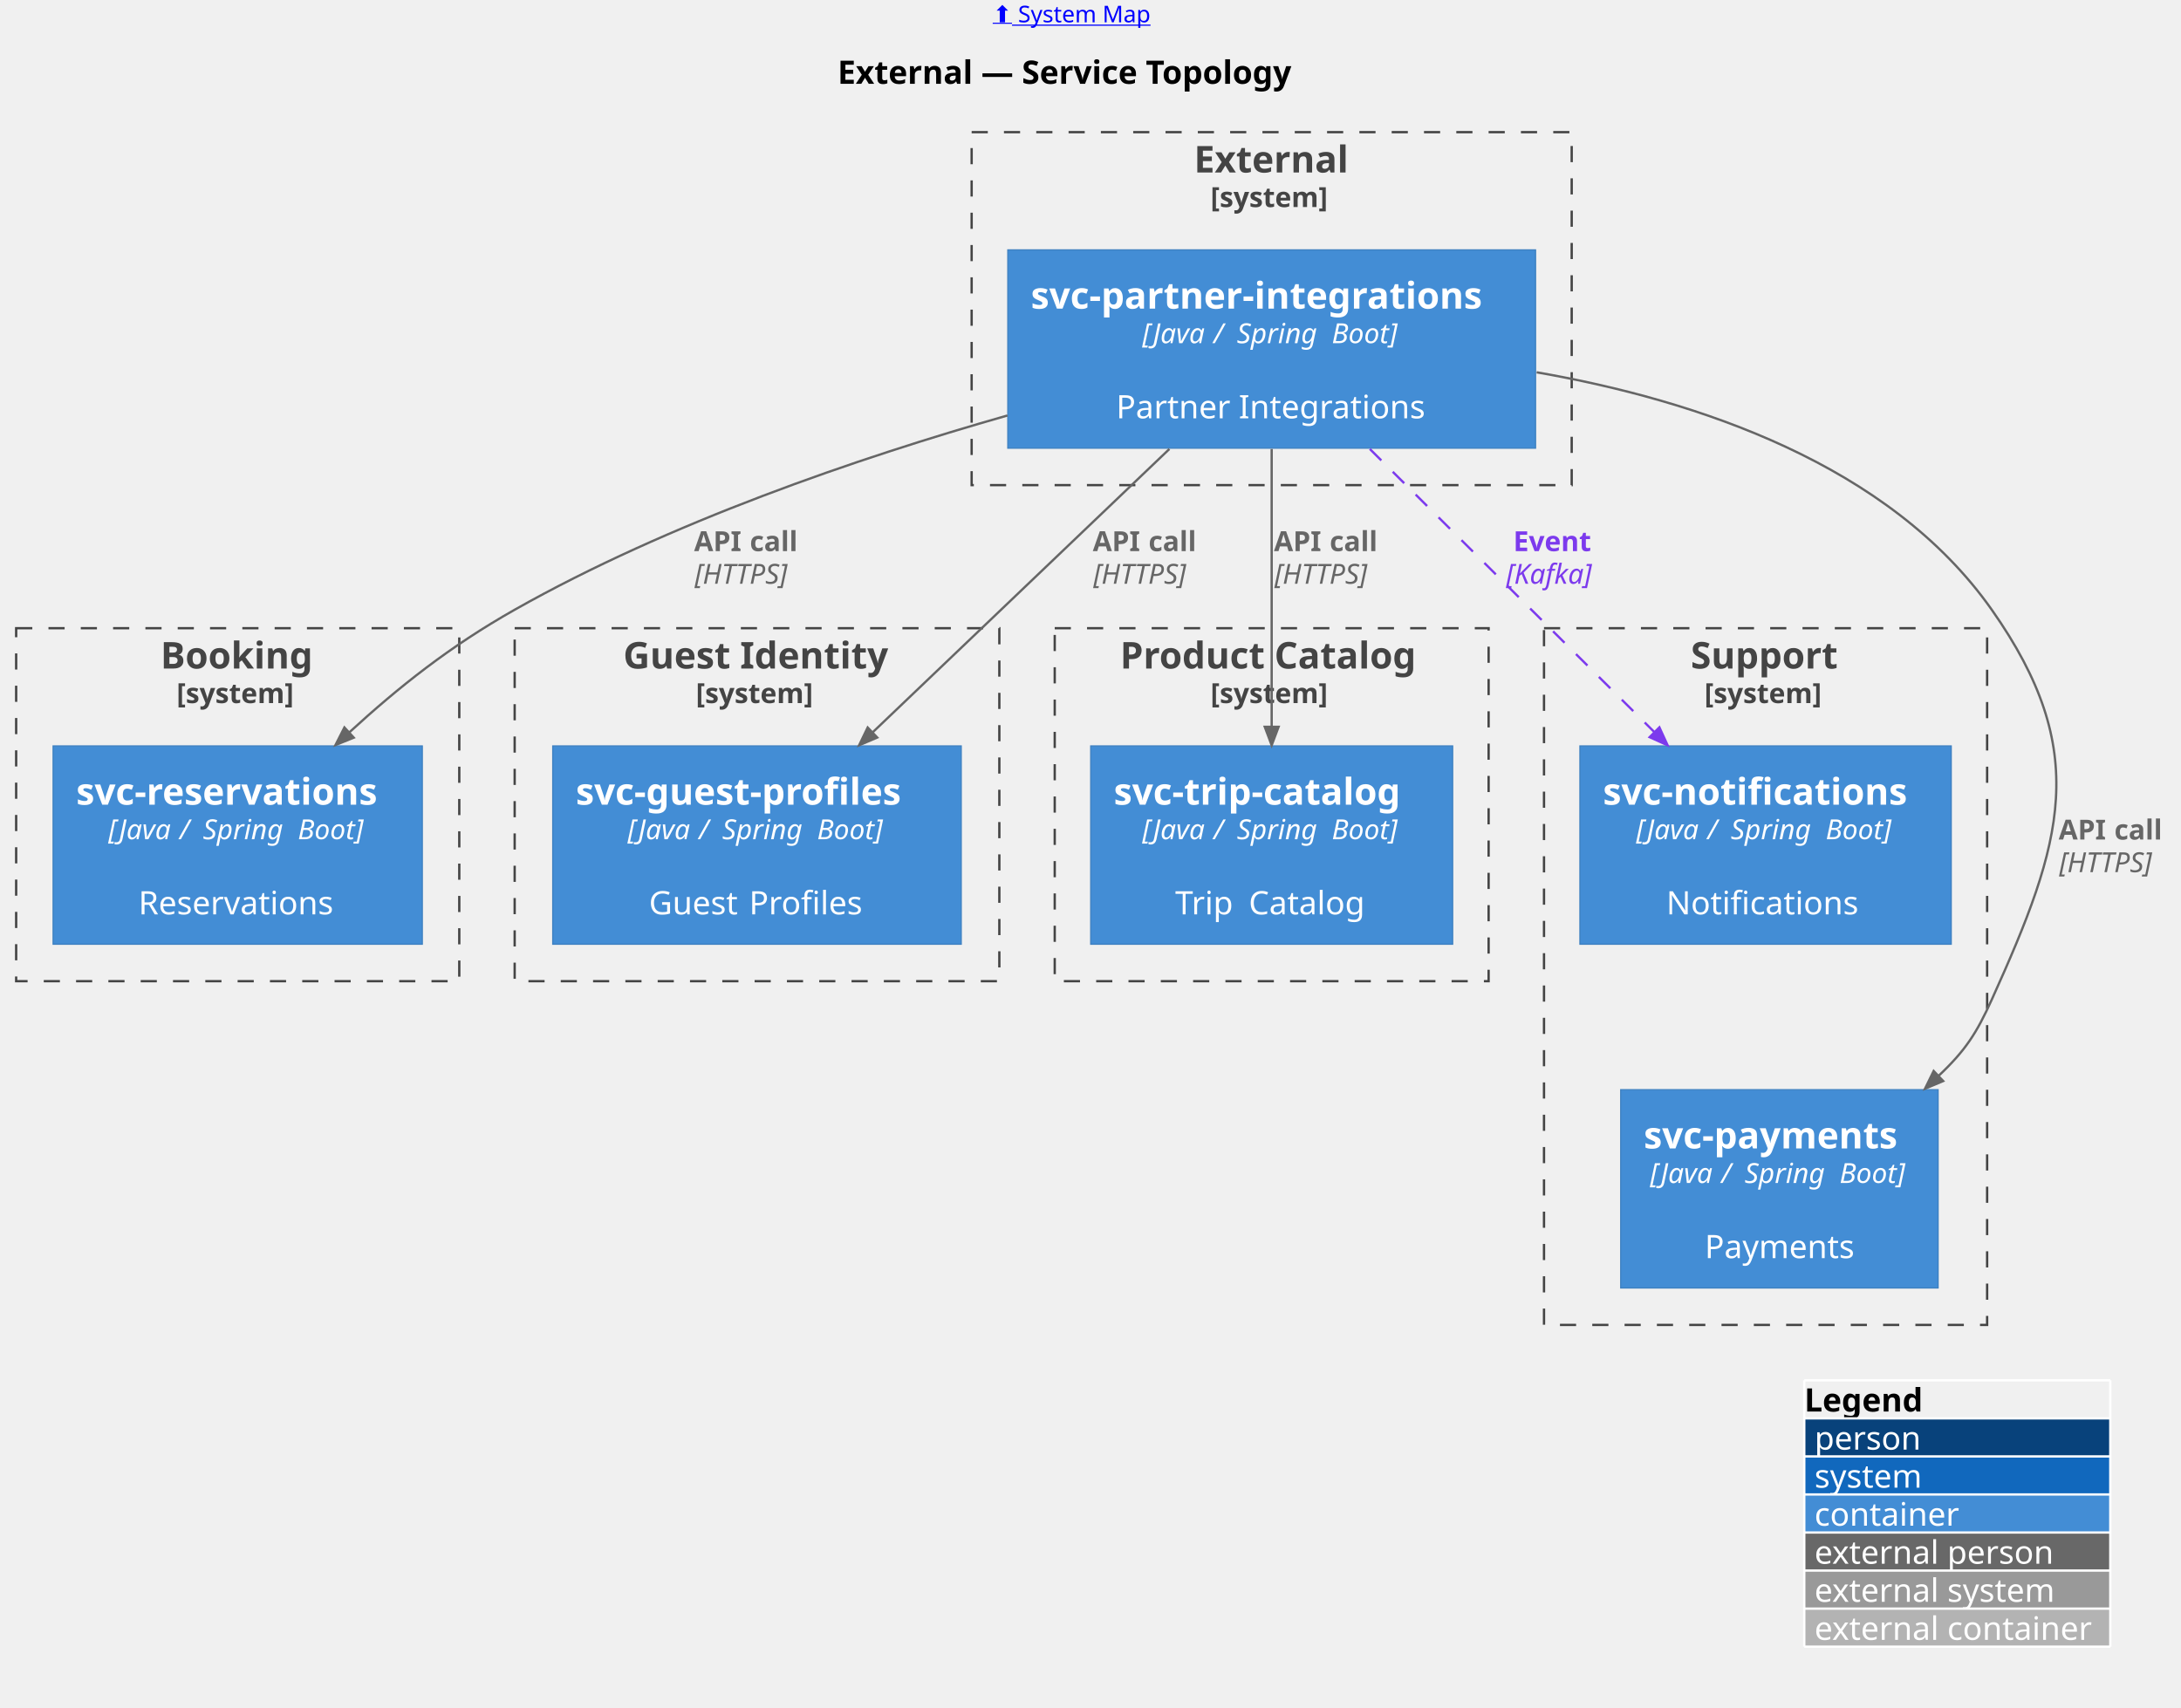
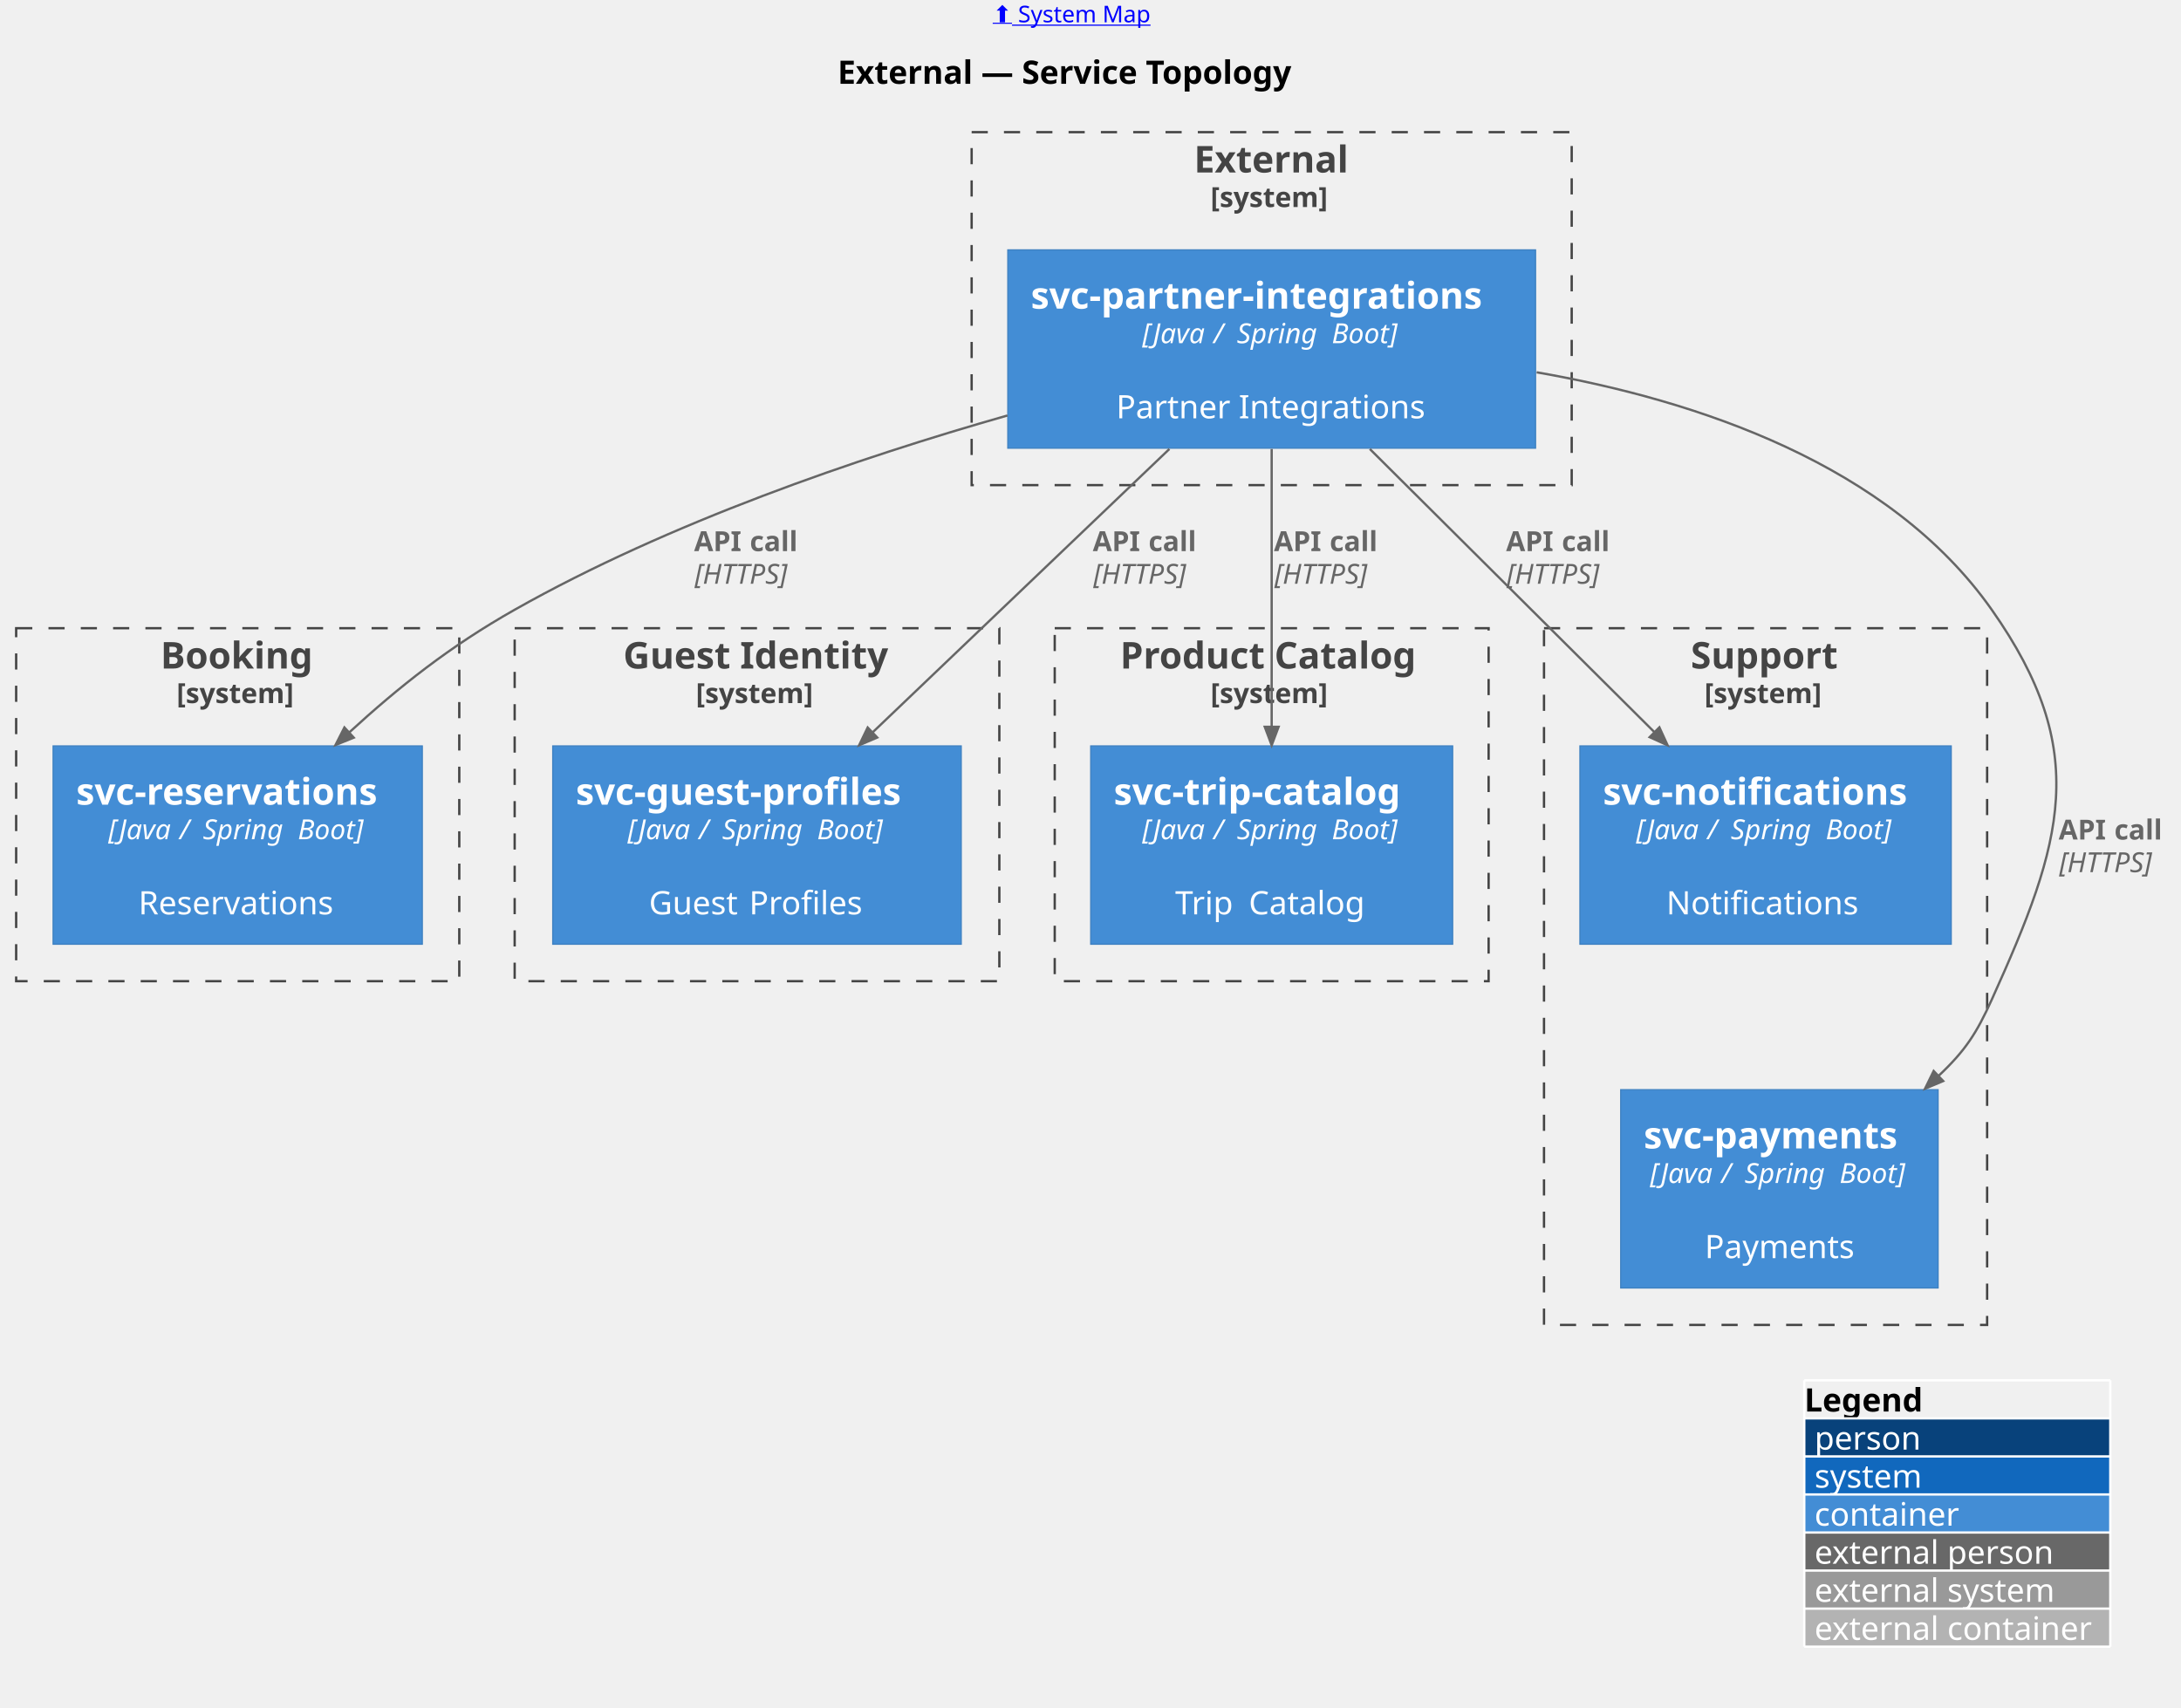
<svg xmlns="http://www.w3.org/2000/svg" xmlns:xlink="http://www.w3.org/1999/xlink" contentStyleType="text/css" data-diagram-type="DESCRIPTION" height="740px" preserveAspectRatio="none" style="width:945px;height:740px;background:#FFFFFF;" version="1.1" viewBox="0 0 945 740" width="945px" zoomAndPan="magnify">
  <defs />
  <g>
    <g class="header" data-source-line="8">
      <a href="/topology/system-map/" target="_top" title="/topology/system-map/" xlink:actuate="onRequest" xlink:href="/topology/system-map/" xlink:show="new" xlink:title="/topology/system-map/" xlink:type="simple">
        <text fill="#0000FF" font-family="sans-serif" font-size="10" lengthAdjust="spacing" text-decoration="underline" textLength="71.113" x="430.126" y="9.668">⬆ System Map</text>
      </a>
    </g>
    <g class="title" data-source-line="9">
      <text fill="#000000" font-family="sans-serif" font-size="14" font-weight="bold" lengthAdjust="spacing" textLength="205.529" x="362.918" y="36.312">External — Service Topology</text>
    </g>
    <g class="cluster" data-qualified-name="External" data-source-line="1666" id="ent0002">
      <rect fill="none" height="152.95" style="stroke:#444444;stroke-width:1;stroke-dasharray:7,7;" width="260" x="421" y="57.266" />
      <text fill="#444444" font-family="sans-serif" font-size="16" font-weight="bold" lengthAdjust="spacing" textLength="67.312" x="517.344" y="74.734">External</text>
      <text fill="#444444" font-family="sans-serif" font-size="12" font-weight="bold" lengthAdjust="spacing" textLength="52.992" x="524.504" y="89.711">[system]</text>
    </g>
    <g class="cluster" data-qualified-name="Booking" data-source-line="1666" id="ent0004">
      <rect fill="none" height="152.96" style="stroke:#444444;stroke-width:1;stroke-dasharray:7,7;" width="192" x="7" y="272.216" />
      <text fill="#444444" font-family="sans-serif" font-size="16" font-weight="bold" lengthAdjust="spacing" textLength="66.906" x="69.547" y="289.684">Booking</text>
      <text fill="#444444" font-family="sans-serif" font-size="12" font-weight="bold" lengthAdjust="spacing" textLength="52.992" x="76.504" y="304.661">[system]</text>
    </g>
    <g class="cluster" data-qualified-name="Guest_Identity" data-source-line="1666" id="ent0006">
      <rect fill="none" height="152.96" style="stroke:#444444;stroke-width:1;stroke-dasharray:7,7;" width="210" x="223" y="272.216" />
      <text fill="#444444" font-family="sans-serif" font-size="16" font-weight="bold" lengthAdjust="spacing" textLength="115.906" x="270.047" y="289.684">Guest Identity</text>
      <text fill="#444444" font-family="sans-serif" font-size="12" font-weight="bold" lengthAdjust="spacing" textLength="52.992" x="301.504" y="304.661">[system]</text>
    </g>
    <g class="cluster" data-qualified-name="Product_Catalog" data-source-line="1666" id="ent0008">
      <rect fill="none" height="152.96" style="stroke:#444444;stroke-width:1;stroke-dasharray:7,7;" width="188" x="457" y="272.216" />
      <text fill="#444444" font-family="sans-serif" font-size="16" font-weight="bold" lengthAdjust="spacing" textLength="131.359" x="485.32" y="289.684">Product Catalog</text>
      <text fill="#444444" font-family="sans-serif" font-size="12" font-weight="bold" lengthAdjust="spacing" textLength="52.992" x="524.504" y="304.661">[system]</text>
    </g>
    <g class="cluster" data-qualified-name="Support" data-source-line="1666" id="ent0010">
      <rect fill="none" height="301.91" style="stroke:#444444;stroke-width:1;stroke-dasharray:7,7;" width="192" x="669" y="272.216" />
      <text fill="#444444" font-family="sans-serif" font-size="16" font-weight="bold" lengthAdjust="spacing" textLength="64.828" x="732.586" y="289.684">Support</text>
      <text fill="#444444" font-family="sans-serif" font-size="12" font-weight="bold" lengthAdjust="spacing" textLength="52.992" x="738.504" y="304.661">[system]</text>
    </g>
    <g class="entity" data-qualified-name="External.svc_partner_integrations" data-source-line="71" id="ent0003">
      <a href="/microservices/svc-partner-integrations/#integration-context" target="_top" title="/microservices/svc-partner-integrations/#integration-context" xlink:actuate="onRequest" xlink:href="/microservices/svc-partner-integrations/#integration-context" xlink:show="new" xlink:title="/microservices/svc-partner-integrations/#integration-context" xlink:type="simple">
        <rect fill="#438DD5" height="85.953" style="stroke:#3C7FC0;stroke-width:0.5;" width="228.68" x="436.66" y="108.266" />
        <text fill="#FFFFFF" font-family="sans-serif" font-size="16" font-weight="bold" lengthAdjust="spacing" textLength="208.68" x="446.66" y="133.734">svc-partner-integrations</text>
        <text fill="#FFFFFF" font-family="sans-serif" font-size="12" font-style="italic" lengthAdjust="spacing" textLength="27.1" x="494.929" y="148.711">[Java</text>
        <text fill="#FFFFFF" font-family="sans-serif" font-size="12" font-style="italic" lengthAdjust="spacing" textLength="3.797" x="522.028" y="148.711"> </text>
        <text fill="#FFFFFF" font-family="sans-serif" font-size="12" font-style="italic" lengthAdjust="spacing" textLength="6.293" x="525.825" y="148.711">/</text>
        <text fill="#FFFFFF" font-family="sans-serif" font-size="12" font-style="italic" lengthAdjust="spacing" textLength="3.797" x="532.118" y="148.711"> </text>
        <text fill="#FFFFFF" font-family="sans-serif" font-size="12" font-style="italic" lengthAdjust="spacing" textLength="37.324" x="535.915" y="148.711">Spring</text>
        <text fill="#FFFFFF" font-family="sans-serif" font-size="12" font-style="italic" lengthAdjust="spacing" textLength="3.797" x="573.239" y="148.711"> </text>
        <text fill="#FFFFFF" font-family="sans-serif" font-size="12" font-style="italic" lengthAdjust="spacing" textLength="30.035" x="577.036" y="148.711">Boot]</text>
        <text fill="#FFFFFF" font-family="sans-serif" font-size="14" lengthAdjust="spacing" textLength="4.43" x="548.785" y="164.777"> </text>
        <text fill="#FFFFFF" font-family="sans-serif" font-size="14" lengthAdjust="spacing" textLength="48.651" x="483.632" y="181.266">Partner</text>
        <text fill="#FFFFFF" font-family="sans-serif" font-size="14" lengthAdjust="spacing" textLength="4.43" x="532.283" y="181.266"> </text>
        <text fill="#FFFFFF" font-family="sans-serif" font-size="14" lengthAdjust="spacing" textLength="81.655" x="536.713" y="181.266">Integrations</text>
      </a>
    </g>
    <g class="entity" data-qualified-name="Booking.svc_reservations" data-source-line="71" id="ent0005">
      <a href="/microservices/svc-reservations/#integration-context" target="_top" title="/microservices/svc-reservations/#integration-context" xlink:actuate="onRequest" xlink:href="/microservices/svc-reservations/#integration-context" xlink:show="new" xlink:title="/microservices/svc-reservations/#integration-context" xlink:type="simple">
        <rect fill="#438DD5" height="85.953" style="stroke:#3C7FC0;stroke-width:0.5;" width="159.977" x="23.01" y="323.216" />
        <text fill="#FFFFFF" font-family="sans-serif" font-size="16" font-weight="bold" lengthAdjust="spacing" textLength="139.977" x="33.01" y="348.684">svc-reservations</text>
        <text fill="#FFFFFF" font-family="sans-serif" font-size="12" font-style="italic" lengthAdjust="spacing" textLength="27.1" x="46.927" y="363.661">[Java</text>
        <text fill="#FFFFFF" font-family="sans-serif" font-size="12" font-style="italic" lengthAdjust="spacing" textLength="3.797" x="74.027" y="363.661"> </text>
        <text fill="#FFFFFF" font-family="sans-serif" font-size="12" font-style="italic" lengthAdjust="spacing" textLength="6.293" x="77.823" y="363.661">/</text>
        <text fill="#FFFFFF" font-family="sans-serif" font-size="12" font-style="italic" lengthAdjust="spacing" textLength="3.797" x="84.116" y="363.661"> </text>
        <text fill="#FFFFFF" font-family="sans-serif" font-size="12" font-style="italic" lengthAdjust="spacing" textLength="37.324" x="87.913" y="363.661">Spring</text>
        <text fill="#FFFFFF" font-family="sans-serif" font-size="12" font-style="italic" lengthAdjust="spacing" textLength="3.797" x="125.237" y="363.661"> </text>
        <text fill="#FFFFFF" font-family="sans-serif" font-size="12" font-style="italic" lengthAdjust="spacing" textLength="30.035" x="129.034" y="363.661">Boot]</text>
        <text fill="#FFFFFF" font-family="sans-serif" font-size="14" lengthAdjust="spacing" textLength="4.43" x="100.783" y="379.727"> </text>
        <text fill="#FFFFFF" font-family="sans-serif" font-size="14" lengthAdjust="spacing" textLength="86.003" x="59.997" y="396.216">Reservations</text>
      </a>
    </g>
    <g class="entity" data-qualified-name="Guest_Identity.svc_guest_profiles" data-source-line="71" id="ent0007">
      <a href="/microservices/svc-guest-profiles/#integration-context" target="_top" title="/microservices/svc-guest-profiles/#integration-context" xlink:actuate="onRequest" xlink:href="/microservices/svc-guest-profiles/#integration-context" xlink:show="new" xlink:title="/microservices/svc-guest-profiles/#integration-context" xlink:type="simple">
        <rect fill="#438DD5" height="85.953" style="stroke:#3C7FC0;stroke-width:0.5;" width="177.016" x="239.49" y="323.216" />
        <text fill="#FFFFFF" font-family="sans-serif" font-size="16" font-weight="bold" lengthAdjust="spacing" textLength="157.016" x="249.49" y="348.684">svc-guest-profiles</text>
        <text fill="#FFFFFF" font-family="sans-serif" font-size="12" font-style="italic" lengthAdjust="spacing" textLength="27.1" x="271.926" y="363.661">[Java</text>
        <text fill="#FFFFFF" font-family="sans-serif" font-size="12" font-style="italic" lengthAdjust="spacing" textLength="3.797" x="299.026" y="363.661"> </text>
        <text fill="#FFFFFF" font-family="sans-serif" font-size="12" font-style="italic" lengthAdjust="spacing" textLength="6.293" x="302.823" y="363.661">/</text>
        <text fill="#FFFFFF" font-family="sans-serif" font-size="12" font-style="italic" lengthAdjust="spacing" textLength="3.797" x="309.116" y="363.661"> </text>
        <text fill="#FFFFFF" font-family="sans-serif" font-size="12" font-style="italic" lengthAdjust="spacing" textLength="37.324" x="312.913" y="363.661">Spring</text>
        <text fill="#FFFFFF" font-family="sans-serif" font-size="12" font-style="italic" lengthAdjust="spacing" textLength="3.797" x="350.237" y="363.661"> </text>
        <text fill="#FFFFFF" font-family="sans-serif" font-size="12" font-style="italic" lengthAdjust="spacing" textLength="30.035" x="354.034" y="363.661">Boot]</text>
        <text fill="#FFFFFF" font-family="sans-serif" font-size="14" lengthAdjust="spacing" textLength="4.43" x="325.783" y="379.727"> </text>
        <text fill="#FFFFFF" font-family="sans-serif" font-size="14" lengthAdjust="spacing" textLength="38.978" x="281.172" y="396.216">Guest</text>
        <text fill="#FFFFFF" font-family="sans-serif" font-size="14" lengthAdjust="spacing" textLength="4.43" x="320.15" y="396.216"> </text>
        <text fill="#FFFFFF" font-family="sans-serif" font-size="14" lengthAdjust="spacing" textLength="50.244" x="324.58" y="396.216">Profiles</text>
      </a>
    </g>
    <g class="entity" data-qualified-name="Product_Catalog.svc_trip_catalog" data-source-line="71" id="ent0009">
      <a href="/microservices/svc-trip-catalog/#integration-context" target="_top" title="/microservices/svc-trip-catalog/#integration-context" xlink:actuate="onRequest" xlink:href="/microservices/svc-trip-catalog/#integration-context" xlink:show="new" xlink:title="/microservices/svc-trip-catalog/#integration-context" xlink:type="simple">
        <rect fill="#438DD5" height="85.953" style="stroke:#3C7FC0;stroke-width:0.5;" width="156.844" x="472.58" y="323.216" />
        <text fill="#FFFFFF" font-family="sans-serif" font-size="16" font-weight="bold" lengthAdjust="spacing" textLength="136.844" x="482.58" y="348.684">svc-trip-catalog</text>
        <text fill="#FFFFFF" font-family="sans-serif" font-size="12" font-style="italic" lengthAdjust="spacing" textLength="27.1" x="494.931" y="363.661">[Java</text>
        <text fill="#FFFFFF" font-family="sans-serif" font-size="12" font-style="italic" lengthAdjust="spacing" textLength="3.797" x="522.03" y="363.661"> </text>
        <text fill="#FFFFFF" font-family="sans-serif" font-size="12" font-style="italic" lengthAdjust="spacing" textLength="6.293" x="525.827" y="363.661">/</text>
        <text fill="#FFFFFF" font-family="sans-serif" font-size="12" font-style="italic" lengthAdjust="spacing" textLength="3.797" x="532.12" y="363.661"> </text>
        <text fill="#FFFFFF" font-family="sans-serif" font-size="12" font-style="italic" lengthAdjust="spacing" textLength="37.324" x="535.917" y="363.661">Spring</text>
        <text fill="#FFFFFF" font-family="sans-serif" font-size="12" font-style="italic" lengthAdjust="spacing" textLength="3.797" x="573.241" y="363.661"> </text>
        <text fill="#FFFFFF" font-family="sans-serif" font-size="12" font-style="italic" lengthAdjust="spacing" textLength="30.035" x="577.038" y="363.661">Boot]</text>
        <text fill="#FFFFFF" font-family="sans-serif" font-size="14" lengthAdjust="spacing" textLength="4.43" x="548.787" y="379.727"> </text>
        <text fill="#FFFFFF" font-family="sans-serif" font-size="14" lengthAdjust="spacing" textLength="27.439" x="509.186" y="396.216">Trip</text>
        <text fill="#FFFFFF" font-family="sans-serif" font-size="14" lengthAdjust="spacing" textLength="4.43" x="536.626" y="396.216"> </text>
        <text fill="#FFFFFF" font-family="sans-serif" font-size="14" lengthAdjust="spacing" textLength="51.762" x="541.056" y="396.216">Catalog</text>
      </a>
    </g>
    <g class="entity" data-qualified-name="Support.svc_notifications" data-source-line="71" id="ent0011">
      <a href="/microservices/svc-notifications/#integration-context" target="_top" title="/microservices/svc-notifications/#integration-context" xlink:actuate="onRequest" xlink:href="/microservices/svc-notifications/#integration-context" xlink:show="new" xlink:title="/microservices/svc-notifications/#integration-context" xlink:type="simple">
        <rect fill="#438DD5" height="85.953" style="stroke:#3C7FC0;stroke-width:0.5;" width="160.906" x="684.55" y="323.216" />
        <text fill="#FFFFFF" font-family="sans-serif" font-size="16" font-weight="bold" lengthAdjust="spacing" textLength="140.906" x="694.55" y="348.684">svc-notifications</text>
        <text fill="#FFFFFF" font-family="sans-serif" font-size="12" font-style="italic" lengthAdjust="spacing" textLength="27.1" x="708.932" y="363.661">[Java</text>
        <text fill="#FFFFFF" font-family="sans-serif" font-size="12" font-style="italic" lengthAdjust="spacing" textLength="3.797" x="736.031" y="363.661"> </text>
        <text fill="#FFFFFF" font-family="sans-serif" font-size="12" font-style="italic" lengthAdjust="spacing" textLength="6.293" x="739.828" y="363.661">/</text>
        <text fill="#FFFFFF" font-family="sans-serif" font-size="12" font-style="italic" lengthAdjust="spacing" textLength="3.797" x="746.121" y="363.661"> </text>
        <text fill="#FFFFFF" font-family="sans-serif" font-size="12" font-style="italic" lengthAdjust="spacing" textLength="37.324" x="749.918" y="363.661">Spring</text>
        <text fill="#FFFFFF" font-family="sans-serif" font-size="12" font-style="italic" lengthAdjust="spacing" textLength="3.797" x="787.242" y="363.661"> </text>
        <text fill="#FFFFFF" font-family="sans-serif" font-size="12" font-style="italic" lengthAdjust="spacing" textLength="30.035" x="791.039" y="363.661">Boot]</text>
        <text fill="#FFFFFF" font-family="sans-serif" font-size="14" lengthAdjust="spacing" textLength="4.43" x="762.788" y="379.727"> </text>
        <text fill="#FFFFFF" font-family="sans-serif" font-size="14" lengthAdjust="spacing" textLength="86.03" x="721.988" y="396.216">Notifications</text>
      </a>
    </g>
    <g class="entity" data-qualified-name="Support.svc_payments" data-source-line="71" id="ent0012">
      <a href="/microservices/svc-payments/#integration-context" target="_top" title="/microservices/svc-payments/#integration-context" xlink:actuate="onRequest" xlink:href="/microservices/svc-payments/#integration-context" xlink:show="new" xlink:title="/microservices/svc-payments/#integration-context" xlink:type="simple">
        <rect fill="#438DD5" height="85.953" style="stroke:#3C7FC0;stroke-width:0.5;" width="137.539" x="702.23" y="472.176" />
        <text fill="#FFFFFF" font-family="sans-serif" font-size="16" font-weight="bold" lengthAdjust="spacing" textLength="117.539" x="712.23" y="497.644">svc-payments</text>
        <text fill="#FFFFFF" font-family="sans-serif" font-size="12" font-style="italic" lengthAdjust="spacing" textLength="27.1" x="714.928" y="512.621">[Java</text>
        <text fill="#FFFFFF" font-family="sans-serif" font-size="12" font-style="italic" lengthAdjust="spacing" textLength="3.797" x="742.028" y="512.621"> </text>
        <text fill="#FFFFFF" font-family="sans-serif" font-size="12" font-style="italic" lengthAdjust="spacing" textLength="6.293" x="745.825" y="512.621">/</text>
        <text fill="#FFFFFF" font-family="sans-serif" font-size="12" font-style="italic" lengthAdjust="spacing" textLength="3.797" x="752.118" y="512.621"> </text>
        <text fill="#FFFFFF" font-family="sans-serif" font-size="12" font-style="italic" lengthAdjust="spacing" textLength="37.324" x="755.915" y="512.621">Spring</text>
        <text fill="#FFFFFF" font-family="sans-serif" font-size="12" font-style="italic" lengthAdjust="spacing" textLength="3.797" x="793.239" y="512.621"> </text>
        <text fill="#FFFFFF" font-family="sans-serif" font-size="12" font-style="italic" lengthAdjust="spacing" textLength="30.035" x="797.036" y="512.621">Boot]</text>
        <text fill="#FFFFFF" font-family="sans-serif" font-size="14" lengthAdjust="spacing" textLength="4.43" x="768.785" y="528.687"> </text>
        <text fill="#FFFFFF" font-family="sans-serif" font-size="14" lengthAdjust="spacing" textLength="64.716" x="738.642" y="545.176">Payments</text>
      </a>
    </g>
    <g class="link" data-entity-1="ent0003" data-entity-2="ent0007" data-link-type="dependency" data-source-line="1779" id="lnk13">
      <path d="M506.68,194.566 C467.68,231.806 416.996,280.211 378.026,317.421" fill="none" id="svc_partner_integrations-to-svc_guest_profiles" style="stroke:#666666;stroke-width:1;" />
      <polygon fill="#666666" points="372.24,322.946,380.098,319.591,375.954,315.251,372.24,322.946" style="stroke:#666666;stroke-width:1;" />
      <text fill="#666666" font-family="sans-serif" font-size="12" font-weight="bold" lengthAdjust="spacing" textLength="20.174" x="473.5" y="238.817">API</text>
      <text fill="#666666" font-family="sans-serif" font-size="12" font-weight="bold" lengthAdjust="spacing" textLength="3.955" x="493.674" y="238.817"> </text>
      <text fill="#666666" font-family="sans-serif" font-size="12" font-weight="bold" lengthAdjust="spacing" textLength="21.246" x="497.629" y="238.817">call</text>
      <text fill="#666666" font-family="sans-serif" font-size="12" font-style="italic" lengthAdjust="spacing" textLength="44.895" x="473.74" y="252.95">[HTTPS]</text>
    </g>
-     <g class="link" data-entity-1="ent0003" data-entity-2="ent0012" data-link-type="dependency" data-source-line="1779" id="lnk14">
+     <g class="link" data-entity-1="ent0003" data-entity-2="ent0011" data-link-type="dependency" data-source-line="1779" id="lnk14">
+       <path d="M593.54,194.566 C630.96,231.806 679.479,280.093 716.879,317.303" fill="none" id="svc_partner_integrations-to-svc_notifications" style="stroke:#666666;stroke-width:1;" />
+       <polygon fill="#666666" points="722.55,322.946,718.995,315.176,714.763,319.43,722.55,322.946" style="stroke:#666666;stroke-width:1;" />
+       <text fill="#666666" font-family="sans-serif" font-size="12" font-weight="bold" lengthAdjust="spacing" textLength="20.174" x="652.58" y="238.817">API</text>
+       <text fill="#666666" font-family="sans-serif" font-size="12" font-weight="bold" lengthAdjust="spacing" textLength="3.955" x="672.754" y="238.817"> </text>
+       <text fill="#666666" font-family="sans-serif" font-size="12" font-weight="bold" lengthAdjust="spacing" textLength="21.246" x="676.709" y="238.817">call</text>
+       <text fill="#666666" font-family="sans-serif" font-size="12" font-style="italic" lengthAdjust="spacing" textLength="44.895" x="652.82" y="252.95">[HTTPS]</text>
+     </g>
+     <g class="link" data-entity-1="ent0003" data-entity-2="ent0012" data-link-type="dependency" data-source-line="1779" id="lnk15">
      <path d="M665.81,161.326 C735.22,173.426 818.63,201.146 863,264.216 C906.21,325.636 893.93,364.746 863,433.176 C856.43,447.716 851.628,455.195 839.898,466.265" fill="none" id="svc_partner_integrations-to-svc_payments" style="stroke:#666666;stroke-width:1;" />
      <polygon fill="#666666" points="834.08,471.756,841.957,468.447,837.839,464.083,834.08,471.756" style="stroke:#666666;stroke-width:1;" />
      <text fill="#666666" font-family="sans-serif" font-size="12" font-weight="bold" lengthAdjust="spacing" textLength="20.174" x="891.99" y="363.797">API</text>
      <text fill="#666666" font-family="sans-serif" font-size="12" font-weight="bold" lengthAdjust="spacing" textLength="3.955" x="912.164" y="363.797"> </text>
      <text fill="#666666" font-family="sans-serif" font-size="12" font-weight="bold" lengthAdjust="spacing" textLength="21.246" x="916.119" y="363.797">call</text>
      <text fill="#666666" font-family="sans-serif" font-size="12" font-style="italic" lengthAdjust="spacing" textLength="44.895" x="892.23" y="377.93">[HTTPS]</text>
    </g>
-     <g class="link" data-entity-1="ent0003" data-entity-2="ent0005" data-link-type="dependency" data-source-line="1779" id="lnk15">
+     <g class="link" data-entity-1="ent0003" data-entity-2="ent0005" data-link-type="dependency" data-source-line="1779" id="lnk16">
      <path d="M436.53,180.036 C371.42,198.556 289.8,226.486 223,264.216 C194.91,280.086 173.008,297.501 151.258,317.431" fill="none" id="svc_partner_integrations-to-svc_reservations" style="stroke:#666666;stroke-width:1;" />
      <polygon fill="#666666" points="145.36,322.836,153.285,319.643,149.232,315.219,145.36,322.836" style="stroke:#666666;stroke-width:1;" />
      <text fill="#666666" font-family="sans-serif" font-size="12" font-weight="bold" lengthAdjust="spacing" textLength="20.174" x="300.75" y="238.817">API</text>
      <text fill="#666666" font-family="sans-serif" font-size="12" font-weight="bold" lengthAdjust="spacing" textLength="3.955" x="320.924" y="238.817"> </text>
      <text fill="#666666" font-family="sans-serif" font-size="12" font-weight="bold" lengthAdjust="spacing" textLength="21.246" x="324.879" y="238.817">call</text>
      <text fill="#666666" font-family="sans-serif" font-size="12" font-style="italic" lengthAdjust="spacing" textLength="44.895" x="300.99" y="252.95">[HTTPS]</text>
    </g>
-     <g class="link" data-entity-1="ent0003" data-entity-2="ent0009" data-link-type="dependency" data-source-line="1779" id="lnk16">
+     <g class="link" data-entity-1="ent0003" data-entity-2="ent0009" data-link-type="dependency" data-source-line="1779" id="lnk17">
      <path d="M551,194.566 C551,231.806 551,277.736 551,314.946" fill="none" id="svc_partner_integrations-to-svc_trip_catalog" style="stroke:#666666;stroke-width:1;" />
      <polygon fill="#666666" points="551,322.946,554,314.946,548,314.946,551,322.946" style="stroke:#666666;stroke-width:1;" />
      <text fill="#666666" font-family="sans-serif" font-size="12" font-weight="bold" lengthAdjust="spacing" textLength="20.174" x="552" y="238.817">API</text>
      <text fill="#666666" font-family="sans-serif" font-size="12" font-weight="bold" lengthAdjust="spacing" textLength="3.955" x="572.174" y="238.817"> </text>
      <text fill="#666666" font-family="sans-serif" font-size="12" font-weight="bold" lengthAdjust="spacing" textLength="21.246" x="576.129" y="238.817">call</text>
      <text fill="#666666" font-family="sans-serif" font-size="12" font-style="italic" lengthAdjust="spacing" textLength="44.895" x="552.24" y="252.95">[HTTPS]</text>
-     </g>
-     <g class="link" data-entity-1="ent0003" data-entity-2="ent0011" data-link-type="dependency" data-source-line="1779" id="lnk17">
-       <path d="M593.54,194.566 C630.96,231.806 679.479,280.093 716.879,317.303" fill="none" id="svc_partner_integrations-to-svc_notifications" style="stroke:#7C3AED;stroke-width:1;stroke-dasharray:7,7;" />
-       <polygon fill="#7C3AED" points="722.55,322.946,718.995,315.176,714.763,319.43,722.55,322.946" style="stroke:#7C3AED;stroke-width:1;" />
-       <text fill="#7C3AED" font-family="sans-serif" font-size="12" font-weight="bold" lengthAdjust="spacing" textLength="34.102" x="655.688" y="238.817">Event</text>
-       <text fill="#7C3AED" font-family="sans-serif" font-size="12" font-style="italic" lengthAdjust="spacing" textLength="40.318" x="652.58" y="252.95">[Kafka]</text>
    </g>
    <g class="legend" data-source-line="56">
      <text fill="#000000" font-family="sans-serif" font-size="14" font-weight="bold" lengthAdjust="spacing" textLength="52.254" x="781.768" y="611.661">Legend</text>
      <text fill="#FFFFFF" font-family="sans-serif" font-size="14" lengthAdjust="spacing" textLength="4.43" x="834.022" y="611.661"> </text>
      <rect fill="#08427B" height="16.488" style="stroke:none;stroke-width:1;" width="132.597" x="781.768" y="614.614" />
      <text fill="#FFFFFF" font-family="sans-serif" font-size="14" lengthAdjust="spacing" textLength="46.765" x="786.198" y="628.149">person</text>
      <rect fill="#1168BD" height="16.488" style="stroke:none;stroke-width:1;" width="132.597" x="781.768" y="631.102" />
      <text fill="#FFFFFF" font-family="sans-serif" font-size="14" lengthAdjust="spacing" textLength="47.694" x="786.198" y="644.637">system</text>
      <rect fill="#438DD5" height="16.488" style="stroke:none;stroke-width:1;" width="132.597" x="781.768" y="647.591" />
      <text fill="#FFFFFF" font-family="sans-serif" font-size="14" lengthAdjust="spacing" textLength="63.69" x="786.198" y="661.126">container</text>
      <rect fill="#686868" height="16.488" style="stroke:none;stroke-width:1;" width="132.597" x="781.768" y="664.079" />
      <text fill="#FFFFFF" font-family="sans-serif" font-size="14" lengthAdjust="spacing" textLength="106.811" x="786.198" y="677.614">external person</text>
      <rect fill="#999999" height="16.488" style="stroke:none;stroke-width:1;" width="132.597" x="781.768" y="680.567" />
      <text fill="#FFFFFF" font-family="sans-serif" font-size="14" lengthAdjust="spacing" textLength="107.741" x="786.198" y="694.102">external system</text>
      <rect fill="#B3B3B3" height="16.488" style="stroke:none;stroke-width:1;" width="132.597" x="781.768" y="697.055" />
      <text fill="#FFFFFF" font-family="sans-serif" font-size="14" lengthAdjust="spacing" textLength="123.737" x="786.198" y="710.591">external container</text>
      <line style="stroke:#FFFFFF;stroke-width:1;" x1="781.768" x2="914.365" y1="598.126" y2="598.126" />
      <line style="stroke:#FFFFFF;stroke-width:1;" x1="781.768" x2="914.365" y1="614.614" y2="614.614" />
      <line style="stroke:#FFFFFF;stroke-width:1;" x1="781.768" x2="914.365" y1="631.102" y2="631.102" />
      <line style="stroke:#FFFFFF;stroke-width:1;" x1="781.768" x2="914.365" y1="647.591" y2="647.591" />
      <line style="stroke:#FFFFFF;stroke-width:1;" x1="781.768" x2="914.365" y1="664.079" y2="664.079" />
      <line style="stroke:#FFFFFF;stroke-width:1;" x1="781.768" x2="914.365" y1="680.567" y2="680.567" />
      <line style="stroke:#FFFFFF;stroke-width:1;" x1="781.768" x2="914.365" y1="697.055" y2="697.055" />
      <line style="stroke:#FFFFFF;stroke-width:1;" x1="781.768" x2="914.365" y1="713.544" y2="713.544" />
      <line style="stroke:#FFFFFF;stroke-width:1;" x1="781.768" x2="781.768" y1="598.126" y2="713.544" />
      <line style="stroke:#FFFFFF;stroke-width:1;" x1="914.365" x2="914.365" y1="598.126" y2="713.544" />
    </g>
  </g>
</svg>
